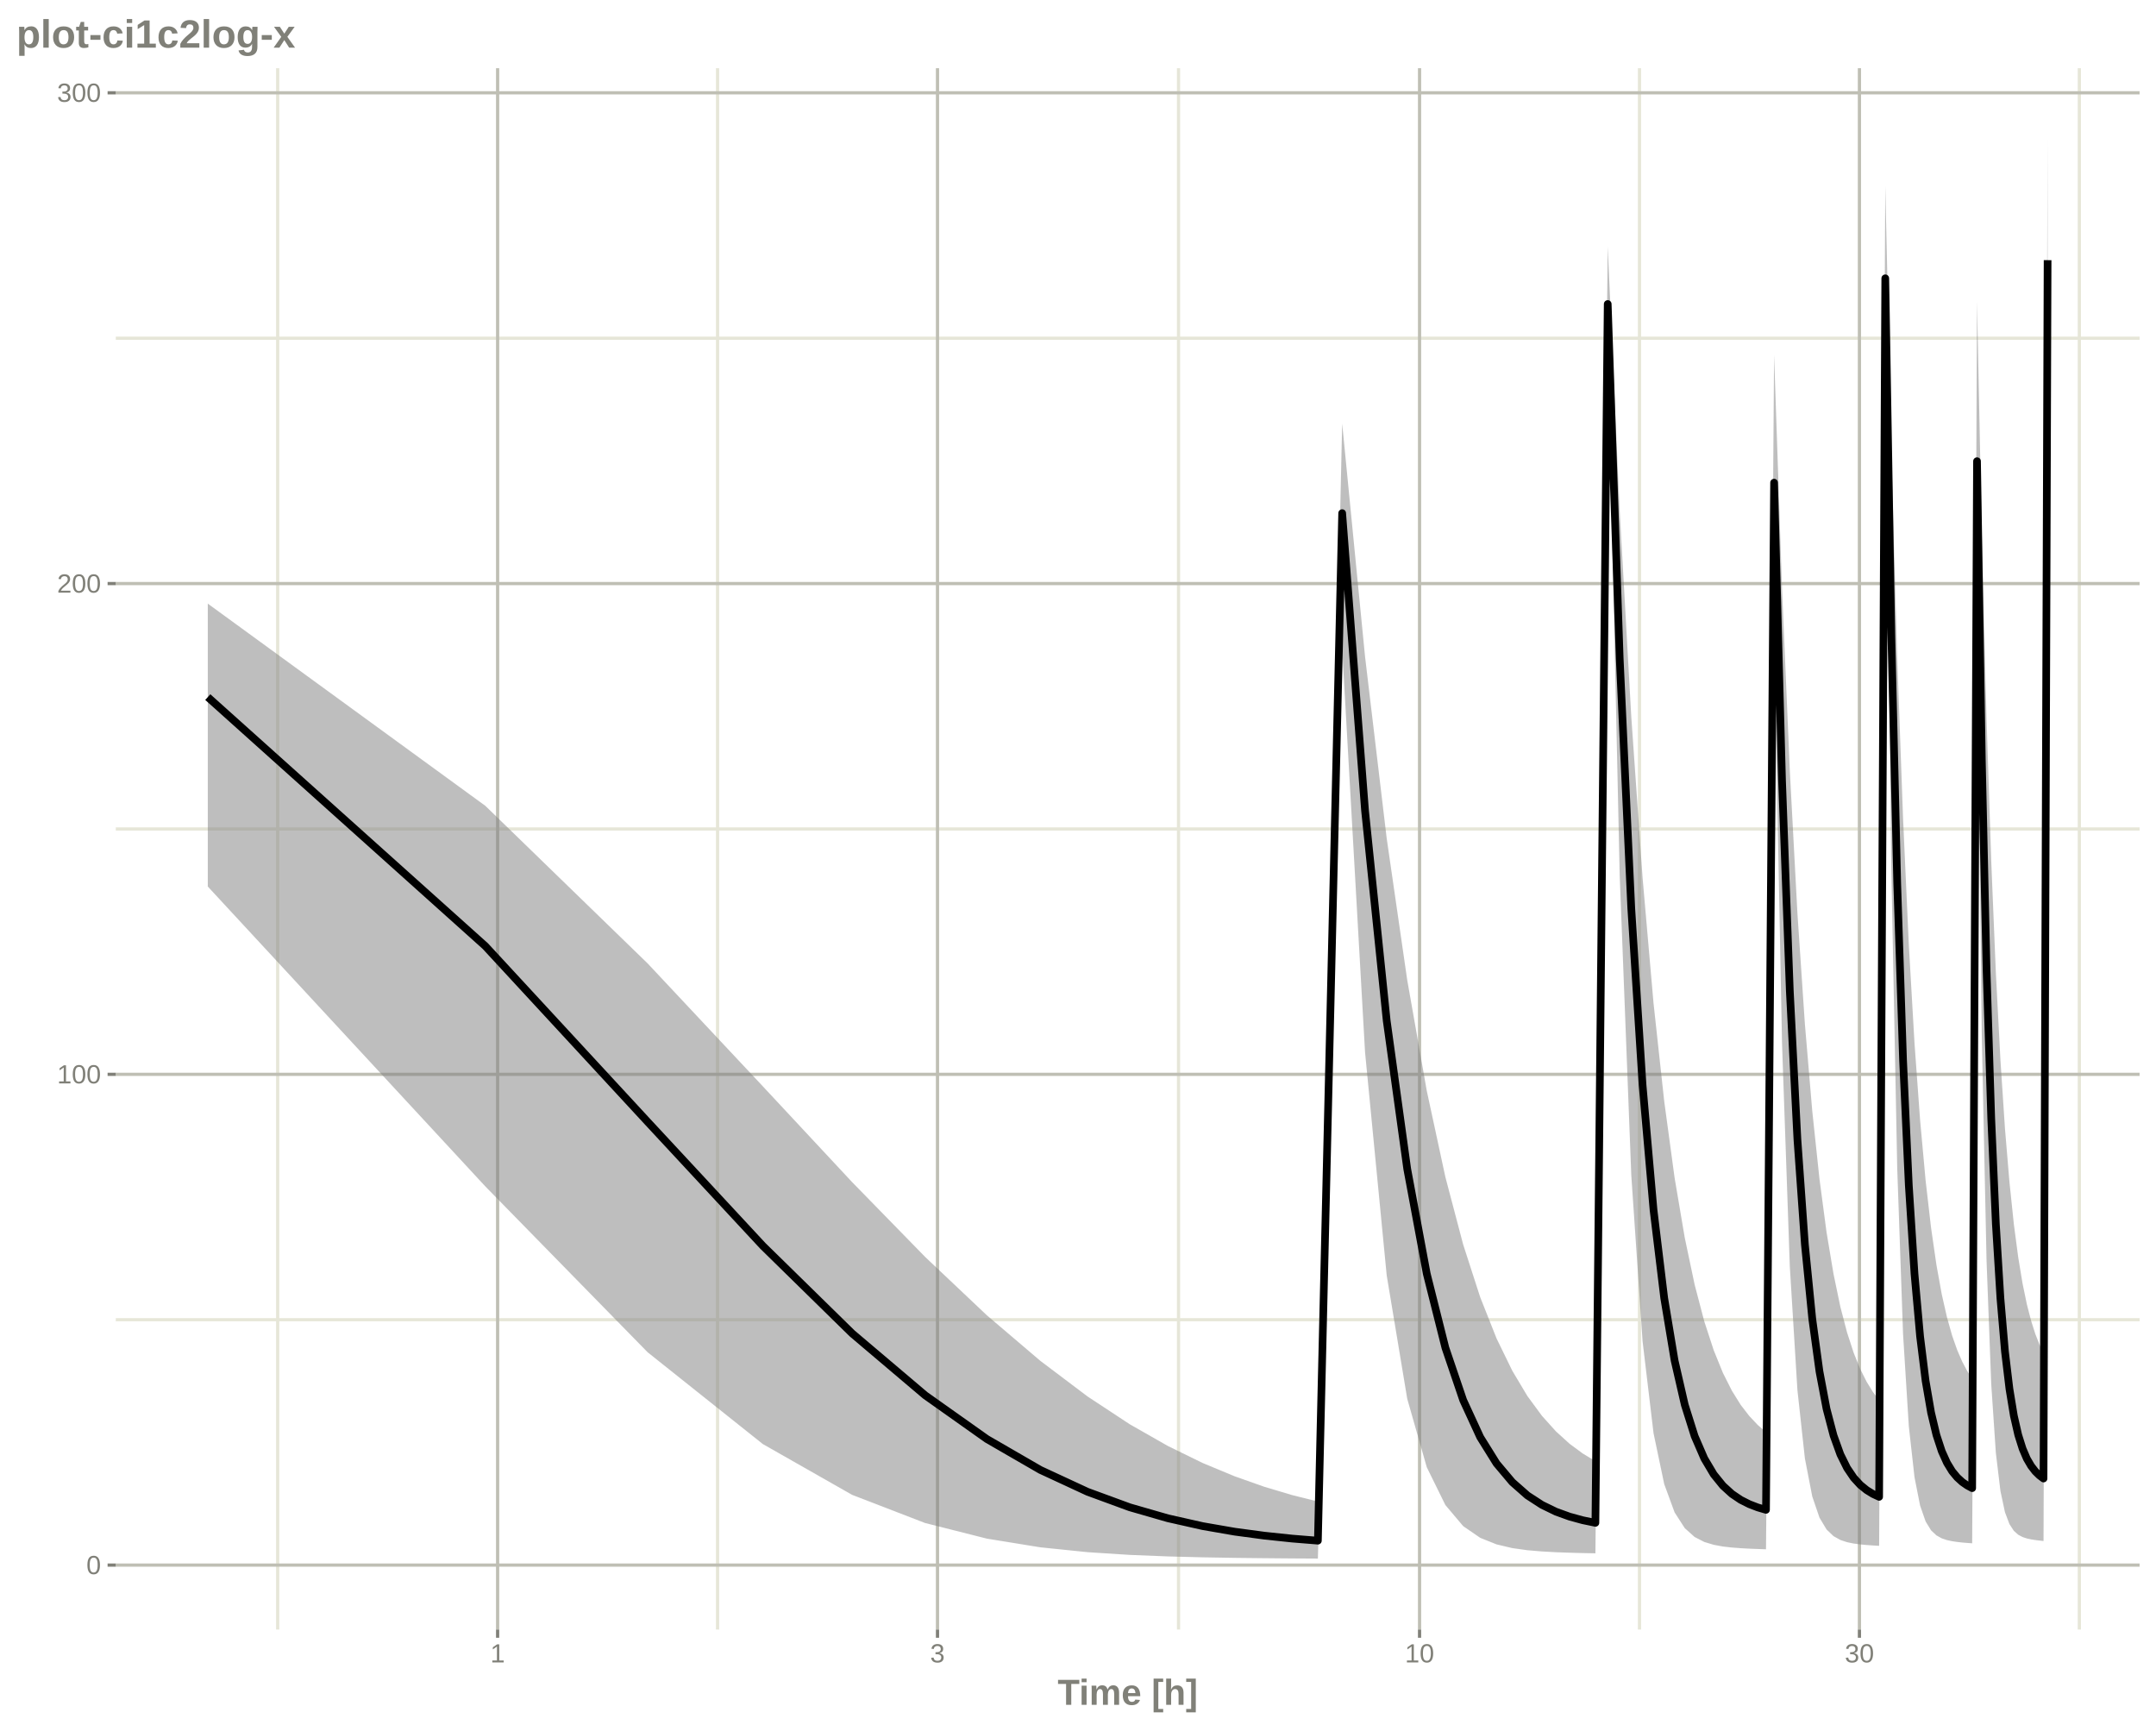
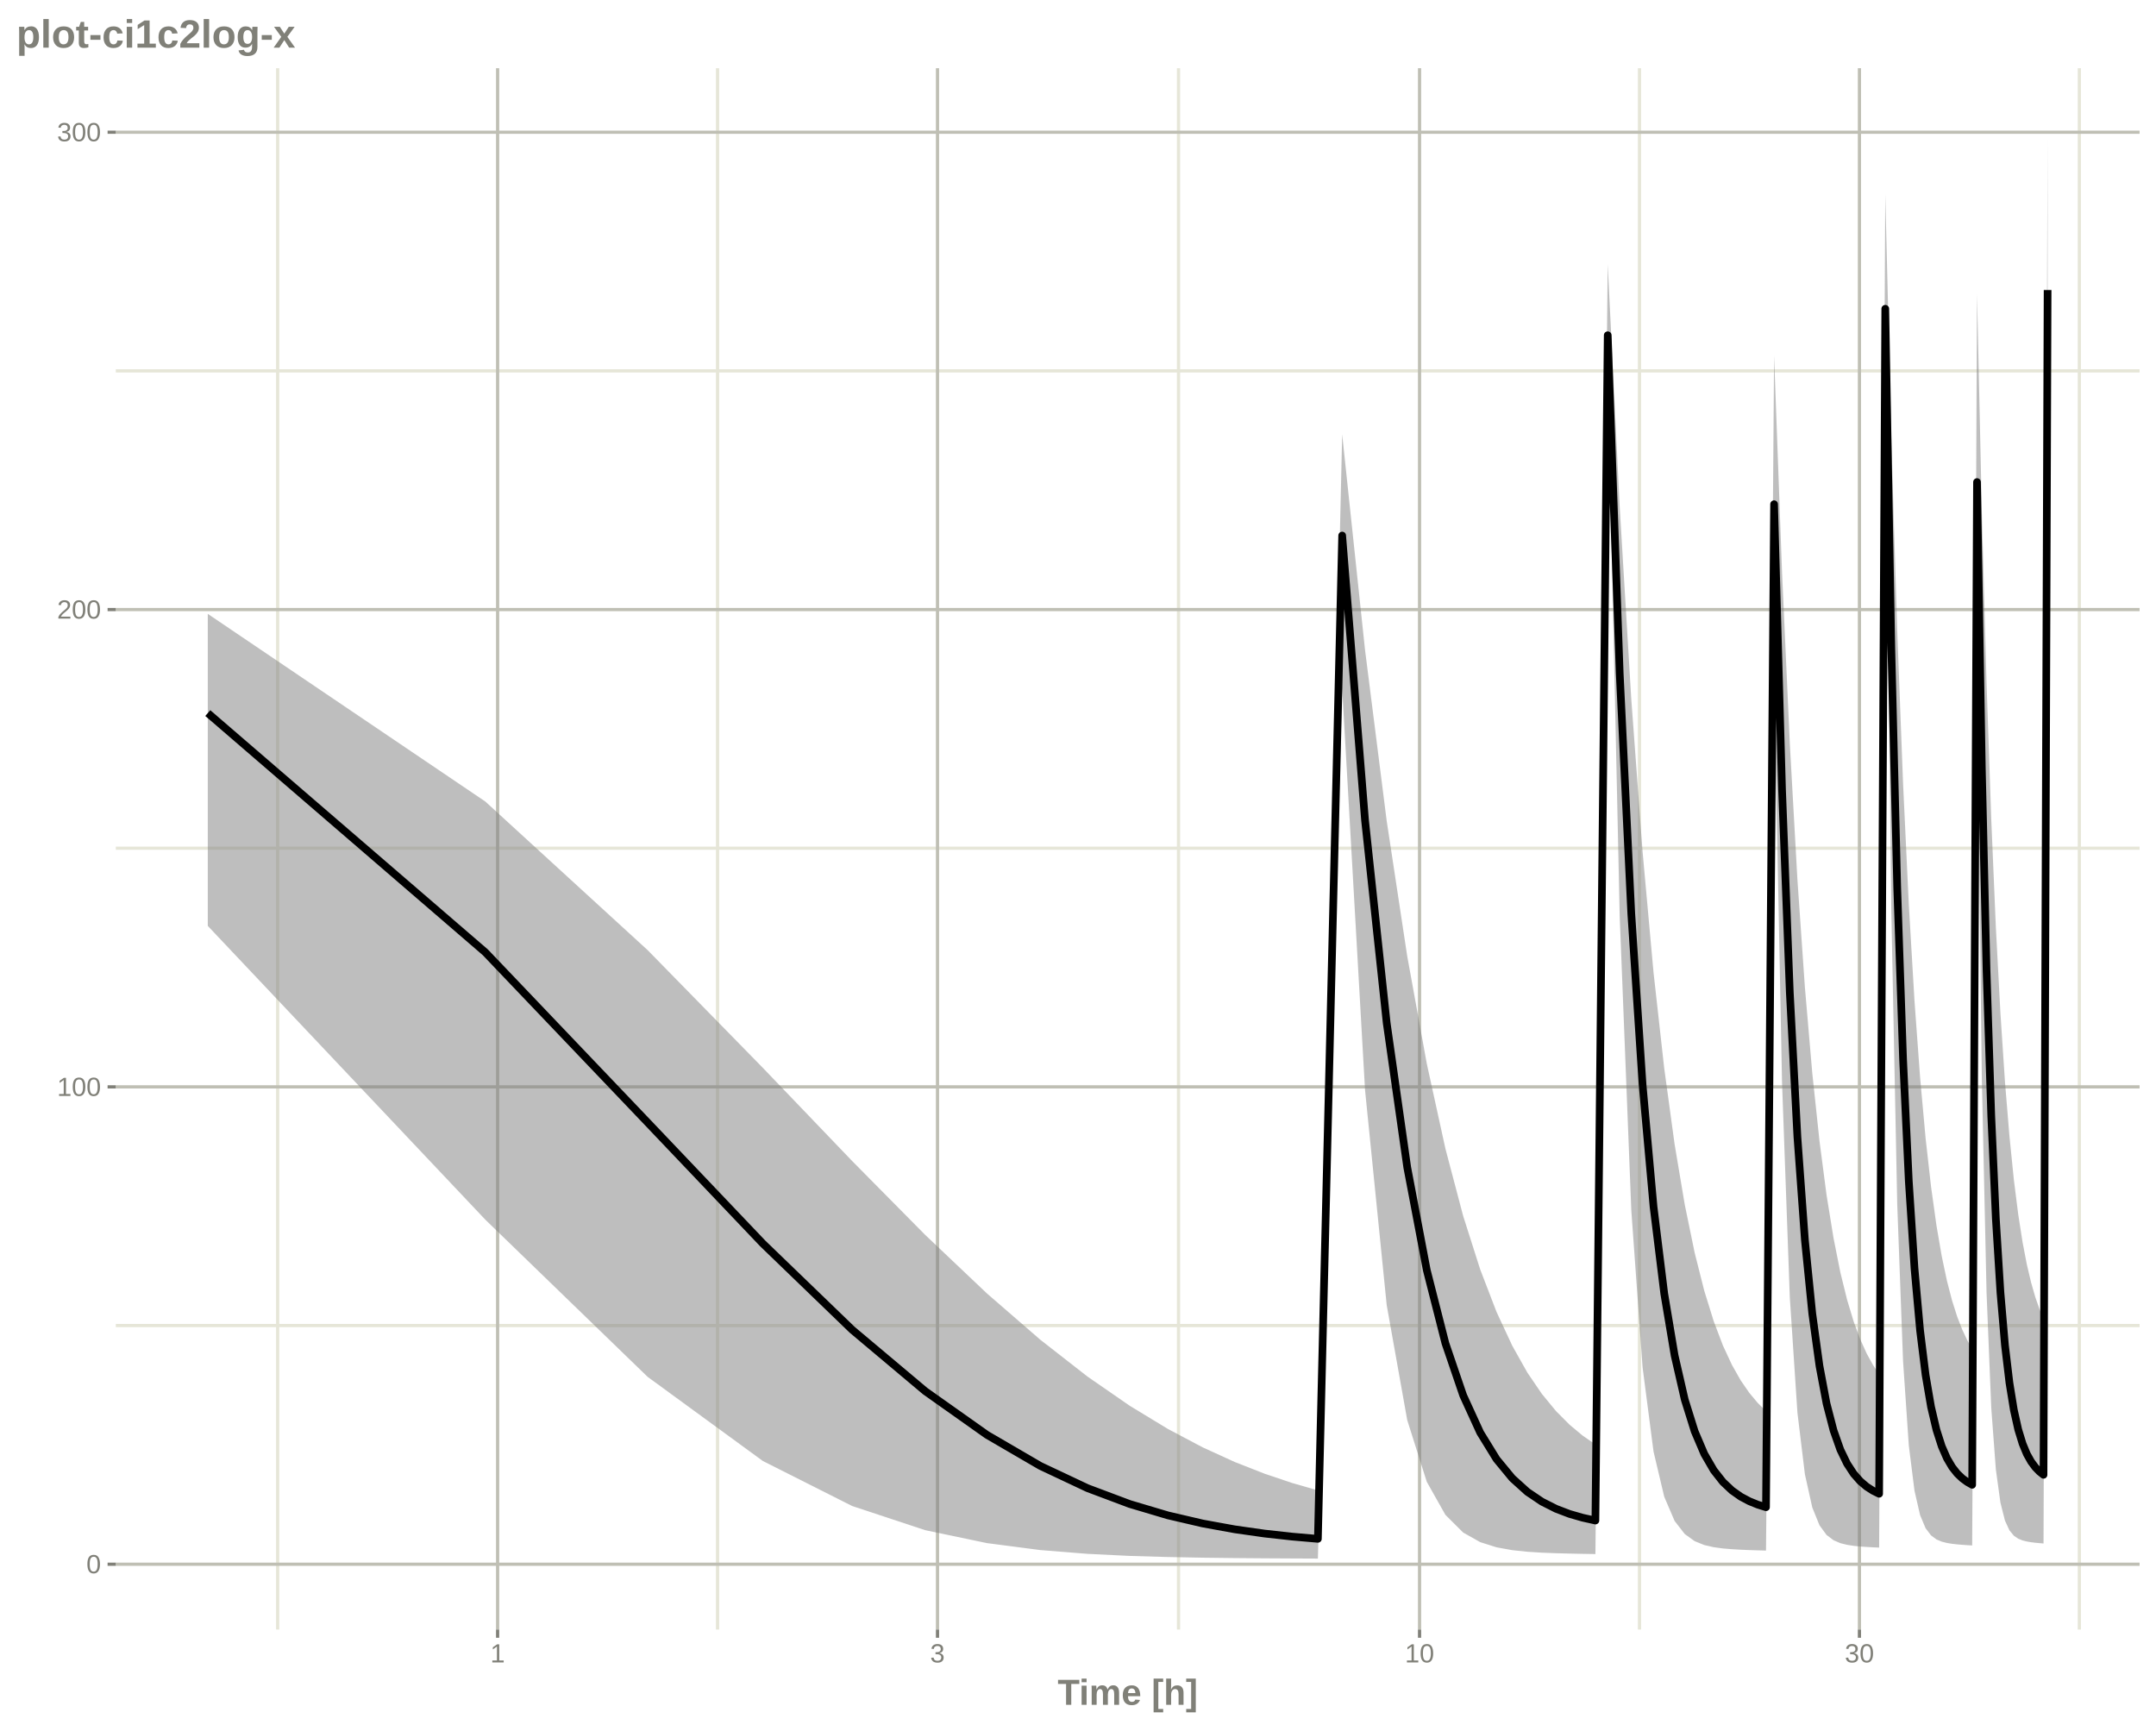
<svg xmlns="http://www.w3.org/2000/svg" viewBox="0 0 720.00 576.00">
  <defs>
    <style type="text/css">
    line, polyline, polygon, path, rect, circle {
      fill: none;
      stroke: #000000;
      stroke-linecap: round;
      stroke-linejoin: round;
      stroke-miterlimit: 10.00;
    }
  </style>
  </defs>
  <rect width="100%" height="100%" style="stroke: none; fill: #FFFFFF;" />
  <rect x="0.00" y="0.00" width="720.00" height="576.00" style="stroke-width: 1.07; stroke: #FFFFFF; fill: #FFFFFF;" />
  <defs>
    <clipPath id="cpMzguNjd8NzE0LjUyfDU0NC4xM3wyMi43Nw==">
      <rect x="38.67" y="22.77" width="675.85" height="521.36" />
    </clipPath>
  </defs>
  <rect x="38.67" y="22.77" width="675.85" height="521.36" style="stroke-width: 1.07; stroke: none; fill: #FFFFFF;" clip-path="url(#cpMzguNjd8NzE0LjUyfDU0NC4xM3wyMi43Nw==)" />
-   <polyline points="38.67,440.67 714.52,440.67 " style="stroke-width: 1.07; stroke: #E6E6D8; stroke-linecap: butt;" clip-path="url(#cpMzguNjd8NzE0LjUyfDU0NC4xM3wyMi43Nw==)" />
-   <polyline points="38.67,276.80 714.52,276.80 " style="stroke-width: 1.07; stroke: #E6E6D8; stroke-linecap: butt;" clip-path="url(#cpMzguNjd8NzE0LjUyfDU0NC4xM3wyMi43Nw==)" />
-   <polyline points="38.67,112.93 714.52,112.93 " style="stroke-width: 1.07; stroke: #E6E6D8; stroke-linecap: butt;" clip-path="url(#cpMzguNjd8NzE0LjUyfDU0NC4xM3wyMi43Nw==)" />
+   <polyline points="38.67,442.62 714.52,442.62 " style="stroke-width: 1.07; stroke: #E6E6D8; stroke-linecap: butt;" clip-path="url(#cpMzguNjd8NzE0LjUyfDU0NC4xM3wyMi43Nw==)" />
+   <polyline points="38.67,283.23 714.52,283.23 " style="stroke-width: 1.07; stroke: #E6E6D8; stroke-linecap: butt;" clip-path="url(#cpMzguNjd8NzE0LjUyfDU0NC4xM3wyMi43Nw==)" />
+   <polyline points="38.67,123.84 714.52,123.84 " style="stroke-width: 1.07; stroke: #E6E6D8; stroke-linecap: butt;" clip-path="url(#cpMzguNjd8NzE0LjUyfDU0NC4xM3wyMi43Nw==)" />
  <polyline points="92.73,544.13 92.73,22.77 " style="stroke-width: 1.07; stroke: #E6E6D8; stroke-linecap: butt;" clip-path="url(#cpMzguNjd8NzE0LjUyfDU0NC4xM3wyMi43Nw==)" />
  <polyline points="239.63,544.13 239.63,22.77 " style="stroke-width: 1.07; stroke: #E6E6D8; stroke-linecap: butt;" clip-path="url(#cpMzguNjd8NzE0LjUyfDU0NC4xM3wyMi43Nw==)" />
  <polyline points="393.57,544.13 393.57,22.77 " style="stroke-width: 1.07; stroke: #E6E6D8; stroke-linecap: butt;" clip-path="url(#cpMzguNjd8NzE0LjUyfDU0NC4xM3wyMi43Nw==)" />
  <polyline points="547.51,544.13 547.51,22.77 " style="stroke-width: 1.07; stroke: #E6E6D8; stroke-linecap: butt;" clip-path="url(#cpMzguNjd8NzE0LjUyfDU0NC4xM3wyMi43Nw==)" />
  <polyline points="694.40,544.13 694.40,22.77 " style="stroke-width: 1.07; stroke: #E6E6D8; stroke-linecap: butt;" clip-path="url(#cpMzguNjd8NzE0LjUyfDU0NC4xM3wyMi43Nw==)" />
-   <polyline points="38.67,522.61 714.52,522.61 " style="stroke-width: 1.07; stroke: #BFBFB4; stroke-linecap: butt;" clip-path="url(#cpMzguNjd8NzE0LjUyfDU0NC4xM3wyMi43Nw==)" />
-   <polyline points="38.67,358.74 714.52,358.74 " style="stroke-width: 1.07; stroke: #BFBFB4; stroke-linecap: butt;" clip-path="url(#cpMzguNjd8NzE0LjUyfDU0NC4xM3wyMi43Nw==)" />
-   <polyline points="38.67,194.86 714.52,194.86 " style="stroke-width: 1.07; stroke: #BFBFB4; stroke-linecap: butt;" clip-path="url(#cpMzguNjd8NzE0LjUyfDU0NC4xM3wyMi43Nw==)" />
-   <polyline points="38.67,30.99 714.52,30.99 " style="stroke-width: 1.07; stroke: #BFBFB4; stroke-linecap: butt;" clip-path="url(#cpMzguNjd8NzE0LjUyfDU0NC4xM3wyMi43Nw==)" />
+   <polyline points="38.67,522.31 714.52,522.31 " style="stroke-width: 1.07; stroke: #BFBFB4; stroke-linecap: butt;" clip-path="url(#cpMzguNjd8NzE0LjUyfDU0NC4xM3wyMi43Nw==)" />
+   <polyline points="38.67,362.92 714.52,362.92 " style="stroke-width: 1.07; stroke: #BFBFB4; stroke-linecap: butt;" clip-path="url(#cpMzguNjd8NzE0LjUyfDU0NC4xM3wyMi43Nw==)" />
+   <polyline points="38.67,203.54 714.52,203.54 " style="stroke-width: 1.07; stroke: #BFBFB4; stroke-linecap: butt;" clip-path="url(#cpMzguNjd8NzE0LjUyfDU0NC4xM3wyMi43Nw==)" />
+   <polyline points="38.67,44.15 714.52,44.15 " style="stroke-width: 1.07; stroke: #BFBFB4; stroke-linecap: butt;" clip-path="url(#cpMzguNjd8NzE0LjUyfDU0NC4xM3wyMi43Nw==)" />
  <polyline points="166.18,544.13 166.18,22.77 " style="stroke-width: 1.07; stroke: #BFBFB4; stroke-linecap: butt;" clip-path="url(#cpMzguNjd8NzE0LjUyfDU0NC4xM3wyMi43Nw==)" />
  <polyline points="313.08,544.13 313.08,22.77 " style="stroke-width: 1.07; stroke: #BFBFB4; stroke-linecap: butt;" clip-path="url(#cpMzguNjd8NzE0LjUyfDU0NC4xM3wyMi43Nw==)" />
  <polyline points="474.06,544.13 474.06,22.77 " style="stroke-width: 1.07; stroke: #BFBFB4; stroke-linecap: butt;" clip-path="url(#cpMzguNjd8NzE0LjUyfDU0NC4xM3wyMi43Nw==)" />
  <polyline points="620.96,544.13 620.96,22.77 " style="stroke-width: 1.07; stroke: #BFBFB4; stroke-linecap: butt;" clip-path="url(#cpMzguNjd8NzE0LjUyfDU0NC4xM3wyMi43Nw==)" />
-   <polygon points="69.39,201.56 162.07,269.07 216.28,321.70 254.75,362.74 284.58,394.74 308.96,419.71 329.57,439.20 347.43,454.41 363.18,466.29 377.27,475.57 390.01,482.83 401.64,488.52 412.35,492.97 422.26,496.47 431.48,499.22 440.11,501.38 448.22,141.44 455.86,219.25 463.09,279.94 469.95,327.28 476.47,364.22 482.69,393.05 488.63,415.57 494.32,433.17 499.78,446.93 505.03,457.71 510.07,466.15 514.94,472.77 519.63,477.98 524.16,482.09 528.54,485.33 532.79,487.91 536.90,82.31 540.90,170.55 544.77,239.38 548.54,293.08 552.20,335.00 555.77,367.74 559.24,393.32 562.63,413.32 565.93,428.97 569.15,441.24 572.30,450.87 575.37,458.43 578.38,464.40 581.31,469.11 584.19,472.84 587.00,475.82 589.76,478.20 592.46,118.46 595.11,196.47 597.71,257.35 600.25,304.88 602.75,342.00 605.21,371.01 607.62,393.71 609.98,411.48 612.31,425.42 614.59,436.36 616.84,444.97 619.05,451.76 621.23,457.13 623.37,461.40 625.47,464.81 627.54,467.54 629.59,62.10 631.60,150.50 633.58,219.48 635.53,273.34 637.45,315.41 639.35,348.30 641.22,374.03 643.06,394.18 644.88,409.98 646.68,422.40 648.45,432.17 650.20,439.88 651.92,445.99 653.63,450.84 655.31,454.72 656.97,457.83 658.61,460.35 660.23,100.75 661.83,178.90 663.41,239.92 664.98,287.58 666.52,324.84 668.05,353.98 669.56,376.81 671.06,394.71 672.53,408.78 673.99,419.85 675.44,428.59 676.87,435.51 678.29,441.01 679.69,445.40 681.07,448.93 682.44,451.78 683.80,46.47 683.80,107.04 682.44,514.56 681.07,514.41 679.69,514.24 678.29,514.02 676.87,513.71 675.44,513.24 673.99,512.47 672.53,511.17 671.06,508.92 669.56,504.95 668.05,497.86 666.52,485.14 664.98,462.25 663.41,420.95 661.83,346.38 660.23,211.63 658.61,515.33 656.97,515.21 655.31,515.07 653.63,514.88 651.92,514.63 650.20,514.26 648.45,513.67 646.68,512.69 644.88,511.00 643.06,508.02 641.22,502.73 639.35,493.25 637.45,476.20 635.53,445.47 633.58,390.00 631.60,289.77 629.59,108.63 627.54,516.17 625.47,516.05 623.37,515.90 621.23,515.70 619.05,515.41 616.84,514.96 614.59,514.21 612.31,512.94 609.98,510.71 607.62,506.76 605.21,499.70 602.75,487.01 600.25,464.14 597.71,422.87 595.11,348.32 592.46,213.60 589.76,517.33 587.00,517.23 584.19,517.12 581.31,516.96 578.38,516.74 575.37,516.40 572.30,515.83 569.15,514.88 565.93,513.22 562.63,510.27 559.24,505.01 555.77,495.56 552.20,478.55 548.54,447.85 544.77,392.40 540.90,292.21 536.90,111.10 532.79,518.67 528.54,518.59 524.16,518.47 519.63,518.31 514.94,518.05 510.07,517.64 505.03,516.93 499.78,515.69 494.32,513.50 488.63,509.59 482.69,502.56 476.47,489.91 469.95,467.08 463.09,425.85 455.86,351.34 448.22,216.67 440.11,520.43 431.48,520.38 422.26,520.30 412.35,520.19 401.64,520.01 390.01,519.71 377.27,519.20 363.18,518.29 347.43,516.67 329.57,513.77 308.96,508.56 284.58,499.16 254.75,482.19 216.28,451.54 162.07,396.15 69.39,296.02 " style="stroke-width: 0.00; stroke: none; fill: #7F7F7F; fill-opacity: 0.50;" clip-path="url(#cpMzguNjd8NzE0LjUyfDU0NC4xM3wyMi43Nw==)" />
-   <polyline points="69.39,201.56 162.07,269.07 216.28,321.70 254.75,362.74 284.58,394.74 308.96,419.71 329.57,439.20 347.43,454.41 363.18,466.29 377.27,475.57 390.01,482.83 401.64,488.52 412.35,492.97 422.26,496.47 431.48,499.22 440.11,501.38 448.22,141.44 455.86,219.25 463.09,279.94 469.95,327.28 476.47,364.22 482.69,393.05 488.63,415.57 494.32,433.17 499.78,446.93 505.03,457.71 510.07,466.15 514.94,472.77 519.63,477.98 524.16,482.09 528.54,485.33 532.79,487.91 536.90,82.31 540.90,170.55 544.77,239.38 548.54,293.08 552.20,335.00 555.77,367.74 559.24,393.32 562.63,413.32 565.93,428.97 569.15,441.24 572.30,450.87 575.37,458.43 578.38,464.40 581.31,469.11 584.19,472.84 587.00,475.82 589.76,478.20 592.46,118.46 595.11,196.47 597.71,257.35 600.25,304.88 602.75,342.00 605.21,371.01 607.62,393.71 609.98,411.48 612.31,425.42 614.59,436.36 616.84,444.97 619.05,451.76 621.23,457.13 623.37,461.40 625.47,464.81 627.54,467.54 629.59,62.10 631.60,150.50 633.58,219.48 635.53,273.34 637.45,315.41 639.35,348.30 641.22,374.03 643.06,394.18 644.88,409.98 646.68,422.40 648.45,432.17 650.20,439.88 651.92,445.99 653.63,450.84 655.31,454.72 656.97,457.83 658.61,460.35 660.23,100.75 661.83,178.90 663.41,239.92 664.98,287.58 666.52,324.84 668.05,353.98 669.56,376.81 671.06,394.71 672.53,408.78 673.99,419.85 675.44,428.59 676.87,435.51 678.29,441.01 679.69,445.40 681.07,448.93 682.44,451.78 683.80,46.47 " style="stroke-width: 1.07; stroke: none;" clip-path="url(#cpMzguNjd8NzE0LjUyfDU0NC4xM3wyMi43Nw==)" />
-   <polyline points="683.80,107.04 682.44,514.56 681.07,514.41 679.69,514.24 678.29,514.02 676.87,513.71 675.44,513.24 673.99,512.47 672.53,511.17 671.06,508.92 669.56,504.95 668.05,497.86 666.52,485.14 664.98,462.25 663.41,420.95 661.83,346.38 660.23,211.63 658.61,515.33 656.97,515.21 655.31,515.07 653.63,514.88 651.92,514.63 650.20,514.26 648.45,513.67 646.68,512.69 644.88,511.00 643.06,508.02 641.22,502.73 639.35,493.25 637.45,476.20 635.53,445.47 633.58,390.00 631.60,289.77 629.59,108.63 627.54,516.17 625.47,516.05 623.37,515.90 621.23,515.70 619.05,515.41 616.84,514.96 614.59,514.21 612.31,512.94 609.98,510.71 607.62,506.76 605.21,499.70 602.75,487.01 600.25,464.14 597.71,422.87 595.11,348.32 592.46,213.60 589.76,517.33 587.00,517.23 584.19,517.12 581.31,516.96 578.38,516.74 575.37,516.40 572.30,515.83 569.15,514.88 565.93,513.22 562.63,510.27 559.24,505.01 555.77,495.56 552.20,478.55 548.54,447.85 544.77,392.40 540.90,292.21 536.90,111.10 532.79,518.67 528.54,518.59 524.16,518.47 519.63,518.31 514.94,518.05 510.07,517.64 505.03,516.93 499.78,515.69 494.32,513.50 488.63,509.59 482.69,502.56 476.47,489.91 469.95,467.08 463.09,425.85 455.86,351.34 448.22,216.67 440.11,520.43 431.48,520.38 422.26,520.30 412.35,520.19 401.64,520.01 390.01,519.71 377.27,519.20 363.18,518.29 347.43,516.67 329.57,513.77 308.96,508.56 284.58,499.16 254.75,482.19 216.28,451.54 162.07,396.15 69.39,296.02 " style="stroke-width: 1.07; stroke: none;" clip-path="url(#cpMzguNjd8NzE0LjUyfDU0NC4xM3wyMi43Nw==)" />
-   <polyline points="69.39,232.77 162.07,315.91 216.28,374.59 254.75,416.01 284.58,445.25 308.96,465.91 329.57,480.51 347.43,490.83 363.18,498.13 377.27,503.30 390.01,506.97 401.64,509.59 412.35,511.45 422.26,512.78 431.48,513.75 440.11,514.45 448.22,171.34 455.86,270.68 463.09,340.82 469.95,390.34 476.47,425.32 482.69,450.04 488.63,467.53 494.32,479.90 499.78,488.67 505.03,494.90 510.07,499.34 514.94,502.50 519.63,504.78 524.16,506.42 528.54,507.62 532.79,508.50 536.90,101.51 540.90,219.82 544.77,303.35 548.54,362.34 552.20,404.02 555.77,433.48 559.24,454.32 562.63,469.08 565.93,479.56 569.15,487.00 572.30,492.31 575.37,496.10 578.38,498.84 581.31,500.82 584.19,502.27 587.00,503.35 589.76,504.16 592.46,161.16 595.11,260.62 597.71,330.86 600.25,380.48 602.75,415.57 605.21,440.39 607.62,457.98 609.98,470.46 612.31,479.33 614.59,485.65 616.84,490.19 619.05,493.45 621.23,495.82 623.37,497.56 625.47,498.85 627.54,499.82 629.59,92.93 631.60,211.32 633.58,294.94 635.53,354.02 637.45,395.79 639.35,425.33 641.22,446.26 643.06,461.11 644.88,471.67 646.68,479.19 648.45,484.58 650.20,488.46 651.92,491.28 653.63,493.34 655.31,494.87 656.97,496.02 658.61,496.91 660.23,153.99 661.83,253.52 663.41,323.83 664.98,373.54 666.52,408.70 668.05,433.59 669.56,451.25 671.06,463.80 672.53,472.74 673.99,479.13 675.44,483.73 676.87,487.07 678.29,489.50 679.69,491.31 681.07,492.66 682.44,493.70 683.80,86.87 " style="stroke-width: 2.56; stroke-linecap: butt;" clip-path="url(#cpMzguNjd8NzE0LjUyfDU0NC4xM3wyMi43Nw==)" />
+   <polygon points="69.39,204.98 162.07,267.64 216.28,317.26 254.75,356.56 284.58,387.68 308.96,412.34 329.57,431.88 347.43,447.37 363.18,459.66 377.27,469.40 390.01,477.14 401.64,483.29 412.35,488.18 422.26,492.07 431.48,495.18 440.11,497.66 448.22,145.05 455.86,217.07 463.09,274.11 469.95,319.31 476.47,355.13 482.69,383.52 488.63,406.04 494.32,423.90 499.78,438.09 505.03,449.37 510.07,458.34 514.94,465.48 519.63,471.18 524.16,475.73 528.54,479.38 532.79,482.31 536.90,88.19 540.90,169.25 544.77,233.48 548.54,284.37 552.20,324.72 555.77,356.71 559.24,382.10 562.63,402.26 565.93,418.28 569.15,431.03 572.30,441.18 575.37,449.28 578.38,455.75 581.31,460.93 584.19,465.10 587.00,468.46 589.76,471.18 592.46,118.79 595.11,191.03 597.71,248.29 600.25,293.68 602.75,329.70 605.21,358.28 607.62,380.99 609.98,399.04 612.31,413.41 614.59,424.87 616.84,434.01 619.05,441.33 621.23,447.20 623.37,451.93 625.47,455.75 627.54,458.85 629.59,64.89 631.60,146.12 633.58,210.51 635.53,261.57 637.45,302.07 639.35,334.23 641.22,359.78 643.06,380.10 644.88,396.28 646.68,409.18 648.45,419.48 650.20,427.74 651.92,434.36 653.63,439.70 655.31,444.01 656.97,447.52 658.61,450.39 660.23,98.15 661.83,170.54 663.41,227.94 664.98,273.48 666.52,309.63 668.05,338.36 669.56,361.21 671.06,379.40 672.53,393.91 673.99,405.50 675.44,414.79 676.87,422.24 678.29,428.25 679.69,433.11 681.07,437.06 682.44,440.29 683.80,46.47 683.80,119.00 682.44,515.39 681.07,515.27 679.69,515.14 678.29,514.97 676.87,514.73 675.44,514.37 673.99,513.79 672.53,512.79 671.06,511.00 669.56,507.75 668.05,501.77 666.52,490.68 664.98,470.05 663.41,431.57 661.83,359.74 660.23,225.54 658.61,516.05 656.97,515.95 655.31,515.83 653.63,515.69 651.92,515.50 650.20,515.22 648.45,514.78 646.68,514.03 644.88,512.70 643.06,510.31 641.22,505.92 639.35,497.79 637.45,482.67 635.53,454.51 633.58,401.95 631.60,303.78 629.59,120.36 627.54,516.76 625.47,516.67 623.37,516.55 621.23,516.40 619.05,516.18 616.84,515.84 614.59,515.28 612.31,514.30 609.98,512.54 607.62,509.31 605.21,503.35 602.75,492.28 600.25,471.67 597.71,433.21 595.11,361.40 592.46,227.23 589.76,517.76 587.00,517.68 584.19,517.59 581.31,517.47 578.38,517.30 575.37,517.05 572.30,516.63 569.15,515.91 565.93,514.61 562.63,512.24 559.24,507.87 555.77,499.77 552.20,484.69 548.54,456.55 544.77,404.02 540.90,305.88 536.90,122.49 532.79,518.92 528.54,518.85 524.16,518.76 519.63,518.64 514.94,518.46 510.07,518.15 505.03,517.62 499.78,516.67 494.32,514.94 488.63,511.74 482.69,505.82 476.47,494.78 469.95,474.20 463.09,435.78 455.86,364.00 448.22,229.87 440.11,520.43 431.48,520.39 422.26,520.34 412.35,520.26 401.64,520.13 390.01,519.91 377.27,519.54 363.18,518.85 347.43,517.59 329.57,515.26 308.96,510.94 284.58,502.88 254.75,487.84 216.28,459.75 162.07,407.26 69.39,309.17 " style="stroke-width: 0.00; stroke: none; fill: #7F7F7F; fill-opacity: 0.50;" clip-path="url(#cpMzguNjd8NzE0LjUyfDU0NC4xM3wyMi43Nw==)" />
+   <polyline points="69.39,204.98 162.07,267.64 216.28,317.26 254.75,356.56 284.58,387.68 308.96,412.34 329.57,431.88 347.43,447.37 363.18,459.66 377.27,469.40 390.01,477.14 401.64,483.29 412.35,488.18 422.26,492.07 431.48,495.18 440.11,497.66 448.22,145.05 455.86,217.07 463.09,274.11 469.95,319.31 476.47,355.13 482.69,383.52 488.63,406.04 494.32,423.90 499.78,438.09 505.03,449.37 510.07,458.34 514.94,465.48 519.63,471.18 524.16,475.73 528.54,479.38 532.79,482.31 536.90,88.19 540.90,169.25 544.77,233.48 548.54,284.37 552.20,324.72 555.77,356.71 559.24,382.10 562.63,402.26 565.93,418.28 569.15,431.03 572.30,441.18 575.37,449.28 578.38,455.75 581.31,460.93 584.19,465.10 587.00,468.46 589.76,471.18 592.46,118.79 595.11,191.03 597.71,248.29 600.25,293.68 602.75,329.70 605.21,358.28 607.62,380.99 609.98,399.04 612.31,413.41 614.59,424.87 616.84,434.01 619.05,441.33 621.23,447.20 623.37,451.93 625.47,455.75 627.54,458.85 629.59,64.89 631.60,146.12 633.58,210.51 635.53,261.57 637.45,302.07 639.35,334.23 641.22,359.78 643.06,380.10 644.88,396.28 646.68,409.18 648.45,419.48 650.20,427.74 651.92,434.36 653.63,439.70 655.31,444.01 656.97,447.52 658.61,450.39 660.23,98.15 661.83,170.54 663.41,227.94 664.98,273.48 666.52,309.63 668.05,338.36 669.56,361.21 671.06,379.40 672.53,393.91 673.99,405.50 675.44,414.79 676.87,422.24 678.29,428.25 679.69,433.11 681.07,437.06 682.44,440.29 683.80,46.47 " style="stroke-width: 1.07; stroke: none;" clip-path="url(#cpMzguNjd8NzE0LjUyfDU0NC4xM3wyMi43Nw==)" />
+   <polyline points="683.80,119.00 682.44,515.39 681.07,515.27 679.69,515.14 678.29,514.97 676.87,514.73 675.44,514.37 673.99,513.79 672.53,512.79 671.06,511.00 669.56,507.75 668.05,501.77 666.52,490.68 664.98,470.05 663.41,431.57 661.83,359.74 660.23,225.54 658.61,516.05 656.97,515.95 655.31,515.83 653.63,515.69 651.92,515.50 650.20,515.22 648.45,514.78 646.68,514.03 644.88,512.70 643.06,510.31 641.22,505.92 639.35,497.79 637.45,482.67 635.53,454.51 633.58,401.95 631.60,303.78 629.59,120.36 627.54,516.76 625.47,516.67 623.37,516.55 621.23,516.40 619.05,516.18 616.84,515.84 614.59,515.28 612.31,514.30 609.98,512.54 607.62,509.31 605.21,503.35 602.75,492.28 600.25,471.67 597.71,433.21 595.11,361.40 592.46,227.23 589.76,517.76 587.00,517.68 584.19,517.59 581.31,517.47 578.38,517.30 575.37,517.05 572.30,516.63 569.15,515.91 565.93,514.61 562.63,512.24 559.24,507.87 555.77,499.77 552.20,484.69 548.54,456.55 544.77,404.02 540.90,305.88 536.90,122.49 532.79,518.92 528.54,518.85 524.16,518.76 519.63,518.64 514.94,518.46 510.07,518.15 505.03,517.62 499.78,516.67 494.32,514.94 488.63,511.74 482.69,505.82 476.47,494.78 469.95,474.20 463.09,435.78 455.86,364.00 448.22,229.87 440.11,520.43 431.48,520.39 422.26,520.34 412.35,520.26 401.64,520.13 390.01,519.91 377.27,519.54 363.18,518.85 347.43,517.59 329.57,515.26 308.96,510.94 284.58,502.88 254.75,487.84 216.28,459.75 162.07,407.26 69.39,309.17 " style="stroke-width: 1.07; stroke: none;" clip-path="url(#cpMzguNjd8NzE0LjUyfDU0NC4xM3wyMi43Nw==)" />
+   <polyline points="69.39,238.11 162.07,317.98 216.28,374.81 254.75,415.24 284.58,444.02 308.96,464.51 329.57,479.10 347.43,489.50 363.18,496.92 377.27,502.21 390.01,506.00 401.64,508.71 412.35,510.66 422.26,512.07 431.48,513.09 440.11,513.84 448.22,178.82 455.86,273.93 463.09,341.61 469.95,389.79 476.47,424.09 482.69,448.52 488.63,465.94 494.32,478.37 499.78,487.24 505.03,493.60 510.07,498.15 514.94,501.43 519.63,503.80 524.16,505.53 528.54,506.79 532.79,507.73 536.90,111.94 540.90,224.76 544.77,305.05 548.54,362.21 552.20,402.92 555.77,431.92 559.24,452.61 562.63,467.37 565.93,477.93 569.15,485.49 572.30,490.93 575.37,494.84 578.38,497.68 581.31,499.75 584.19,501.28 587.00,502.42 589.76,503.28 592.46,168.36 595.11,263.59 597.71,331.38 600.25,379.66 602.75,414.07 605.21,438.61 607.62,456.13 609.98,468.66 612.31,477.63 614.59,484.09 616.84,488.74 619.05,492.12 621.23,494.59 623.37,496.41 625.47,497.76 627.54,498.79 629.59,103.10 631.60,216.01 633.58,296.40 635.53,353.64 637.45,394.44 639.35,423.53 641.22,444.31 643.06,459.16 644.88,469.80 646.68,477.45 648.45,482.96 650.20,486.96 651.92,489.88 653.63,492.04 655.31,493.64 656.97,494.86 658.61,495.80 660.23,160.96 661.83,256.26 663.41,324.13 664.98,372.48 666.52,406.97 668.05,431.58 669.56,449.17 671.06,461.77 672.53,470.82 673.99,477.35 675.44,482.07 676.87,485.52 678.29,488.05 679.69,489.94 681.07,491.37 682.44,492.46 683.80,96.84 " style="stroke-width: 2.56; stroke-linecap: butt;" clip-path="url(#cpMzguNjd8NzE0LjUyfDU0NC4xM3wyMi43Nw==)" />
  <defs>
    <clipPath id="cpMC4wMHw3MjAuMDB8NTc2LjAwfDAuMDA=">
      <rect x="0.00" y="0.00" width="720.00" height="576.00" />
    </clipPath>
  </defs>
  <g clip-path="url(#cpMC4wMHw3MjAuMDB8NTc2LjAwfDAuMDA=)">
-     <text x="28.84" y="525.63" style="font-size: 8.80px; fill: #808078; font-family: Liberation Sans;" textLength="4.89px" lengthAdjust="spacingAndGlyphs">0</text>
+     <text x="28.84" y="525.33" style="font-size: 8.80px; fill: #808078; font-family: Liberation Sans;" textLength="4.89px" lengthAdjust="spacingAndGlyphs">0</text>
  </g>
  <g clip-path="url(#cpMC4wMHw3MjAuMDB8NTc2LjAwfDAuMDA=)">
-     <text x="19.06" y="361.76" style="font-size: 8.80px; fill: #808078; font-family: Liberation Sans;" textLength="14.67px" lengthAdjust="spacingAndGlyphs">100</text>
+     <text x="19.06" y="365.95" style="font-size: 8.80px; fill: #808078; font-family: Liberation Sans;" textLength="14.67px" lengthAdjust="spacingAndGlyphs">100</text>
  </g>
  <g clip-path="url(#cpMC4wMHw3MjAuMDB8NTc2LjAwfDAuMDA=)">
-     <text x="19.06" y="197.89" style="font-size: 8.80px; fill: #808078; font-family: Liberation Sans;" textLength="14.67px" lengthAdjust="spacingAndGlyphs">200</text>
+     <text x="19.06" y="206.56" style="font-size: 8.80px; fill: #808078; font-family: Liberation Sans;" textLength="14.67px" lengthAdjust="spacingAndGlyphs">200</text>
  </g>
  <g clip-path="url(#cpMC4wMHw3MjAuMDB8NTc2LjAwfDAuMDA=)">
-     <text x="19.06" y="34.01" style="font-size: 8.80px; fill: #808078; font-family: Liberation Sans;" textLength="14.67px" lengthAdjust="spacingAndGlyphs">300</text>
+     <text x="19.06" y="47.17" style="font-size: 8.80px; fill: #808078; font-family: Liberation Sans;" textLength="14.67px" lengthAdjust="spacingAndGlyphs">300</text>
  </g>
-   <polyline points="35.93,522.61 38.67,522.61 " style="stroke-width: 1.07; stroke: #808078; stroke-linecap: butt;" clip-path="url(#cpMC4wMHw3MjAuMDB8NTc2LjAwfDAuMDA=)" />
-   <polyline points="35.93,358.74 38.67,358.74 " style="stroke-width: 1.07; stroke: #808078; stroke-linecap: butt;" clip-path="url(#cpMC4wMHw3MjAuMDB8NTc2LjAwfDAuMDA=)" />
-   <polyline points="35.93,194.86 38.67,194.86 " style="stroke-width: 1.07; stroke: #808078; stroke-linecap: butt;" clip-path="url(#cpMC4wMHw3MjAuMDB8NTc2LjAwfDAuMDA=)" />
-   <polyline points="35.93,30.99 38.67,30.99 " style="stroke-width: 1.07; stroke: #808078; stroke-linecap: butt;" clip-path="url(#cpMC4wMHw3MjAuMDB8NTc2LjAwfDAuMDA=)" />
+   <polyline points="35.93,522.31 38.67,522.31 " style="stroke-width: 1.07; stroke: #808078; stroke-linecap: butt;" clip-path="url(#cpMC4wMHw3MjAuMDB8NTc2LjAwfDAuMDA=)" />
+   <polyline points="35.93,362.92 38.67,362.92 " style="stroke-width: 1.07; stroke: #808078; stroke-linecap: butt;" clip-path="url(#cpMC4wMHw3MjAuMDB8NTc2LjAwfDAuMDA=)" />
+   <polyline points="35.93,203.54 38.67,203.54 " style="stroke-width: 1.07; stroke: #808078; stroke-linecap: butt;" clip-path="url(#cpMC4wMHw3MjAuMDB8NTc2LjAwfDAuMDA=)" />
+   <polyline points="35.93,44.15 38.67,44.15 " style="stroke-width: 1.07; stroke: #808078; stroke-linecap: butt;" clip-path="url(#cpMC4wMHw3MjAuMDB8NTc2LjAwfDAuMDA=)" />
  <polyline points="166.18,546.87 166.18,544.13 " style="stroke-width: 1.07; stroke: #808078; stroke-linecap: butt;" clip-path="url(#cpMC4wMHw3MjAuMDB8NTc2LjAwfDAuMDA=)" />
  <polyline points="313.08,546.87 313.08,544.13 " style="stroke-width: 1.07; stroke: #808078; stroke-linecap: butt;" clip-path="url(#cpMC4wMHw3MjAuMDB8NTc2LjAwfDAuMDA=)" />
  <polyline points="474.06,546.87 474.06,544.13 " style="stroke-width: 1.07; stroke: #808078; stroke-linecap: butt;" clip-path="url(#cpMC4wMHw3MjAuMDB8NTc2LjAwfDAuMDA=)" />
  <polyline points="620.96,546.87 620.96,544.13 " style="stroke-width: 1.07; stroke: #808078; stroke-linecap: butt;" clip-path="url(#cpMC4wMHw3MjAuMDB8NTc2LjAwfDAuMDA=)" />
  <g clip-path="url(#cpMC4wMHw3MjAuMDB8NTc2LjAwfDAuMDA=)">
    <text x="163.74" y="555.11" style="font-size: 8.80px; fill: #808078; font-family: Liberation Sans;" textLength="4.89px" lengthAdjust="spacingAndGlyphs">1</text>
  </g>
  <g clip-path="url(#cpMC4wMHw3MjAuMDB8NTc2LjAwfDAuMDA=)">
    <text x="310.63" y="555.11" style="font-size: 8.80px; fill: #808078; font-family: Liberation Sans;" textLength="4.89px" lengthAdjust="spacingAndGlyphs">3</text>
  </g>
  <g clip-path="url(#cpMC4wMHw3MjAuMDB8NTc2LjAwfDAuMDA=)">
    <text x="469.17" y="555.11" style="font-size: 8.80px; fill: #808078; font-family: Liberation Sans;" textLength="9.78px" lengthAdjust="spacingAndGlyphs">10</text>
  </g>
  <g clip-path="url(#cpMC4wMHw3MjAuMDB8NTc2LjAwfDAuMDA=)">
    <text x="616.07" y="555.11" style="font-size: 8.80px; fill: #808078; font-family: Liberation Sans;" textLength="9.78px" lengthAdjust="spacingAndGlyphs">30</text>
  </g>
  <g clip-path="url(#cpMC4wMHw3MjAuMDB8NTc2LjAwfDAuMDA=)">
    <text x="353.19" y="569.26" style="font-size: 12.10px; font-weight: bold; fill: #808078; font-family: Liberation Sans;" textLength="46.81px" lengthAdjust="spacingAndGlyphs">Time [h]</text>
  </g>
  <g clip-path="url(#cpMC4wMHw3MjAuMDB8NTc2LjAwfDAuMDA=)">
    <text x="5.48" y="15.92" style="font-size: 13.20px; font-weight: bold; fill: #808078; font-family: Liberation Sans;" textLength="93.03px" lengthAdjust="spacingAndGlyphs">plot-ci1c2log-x</text>
  </g>
</svg>
